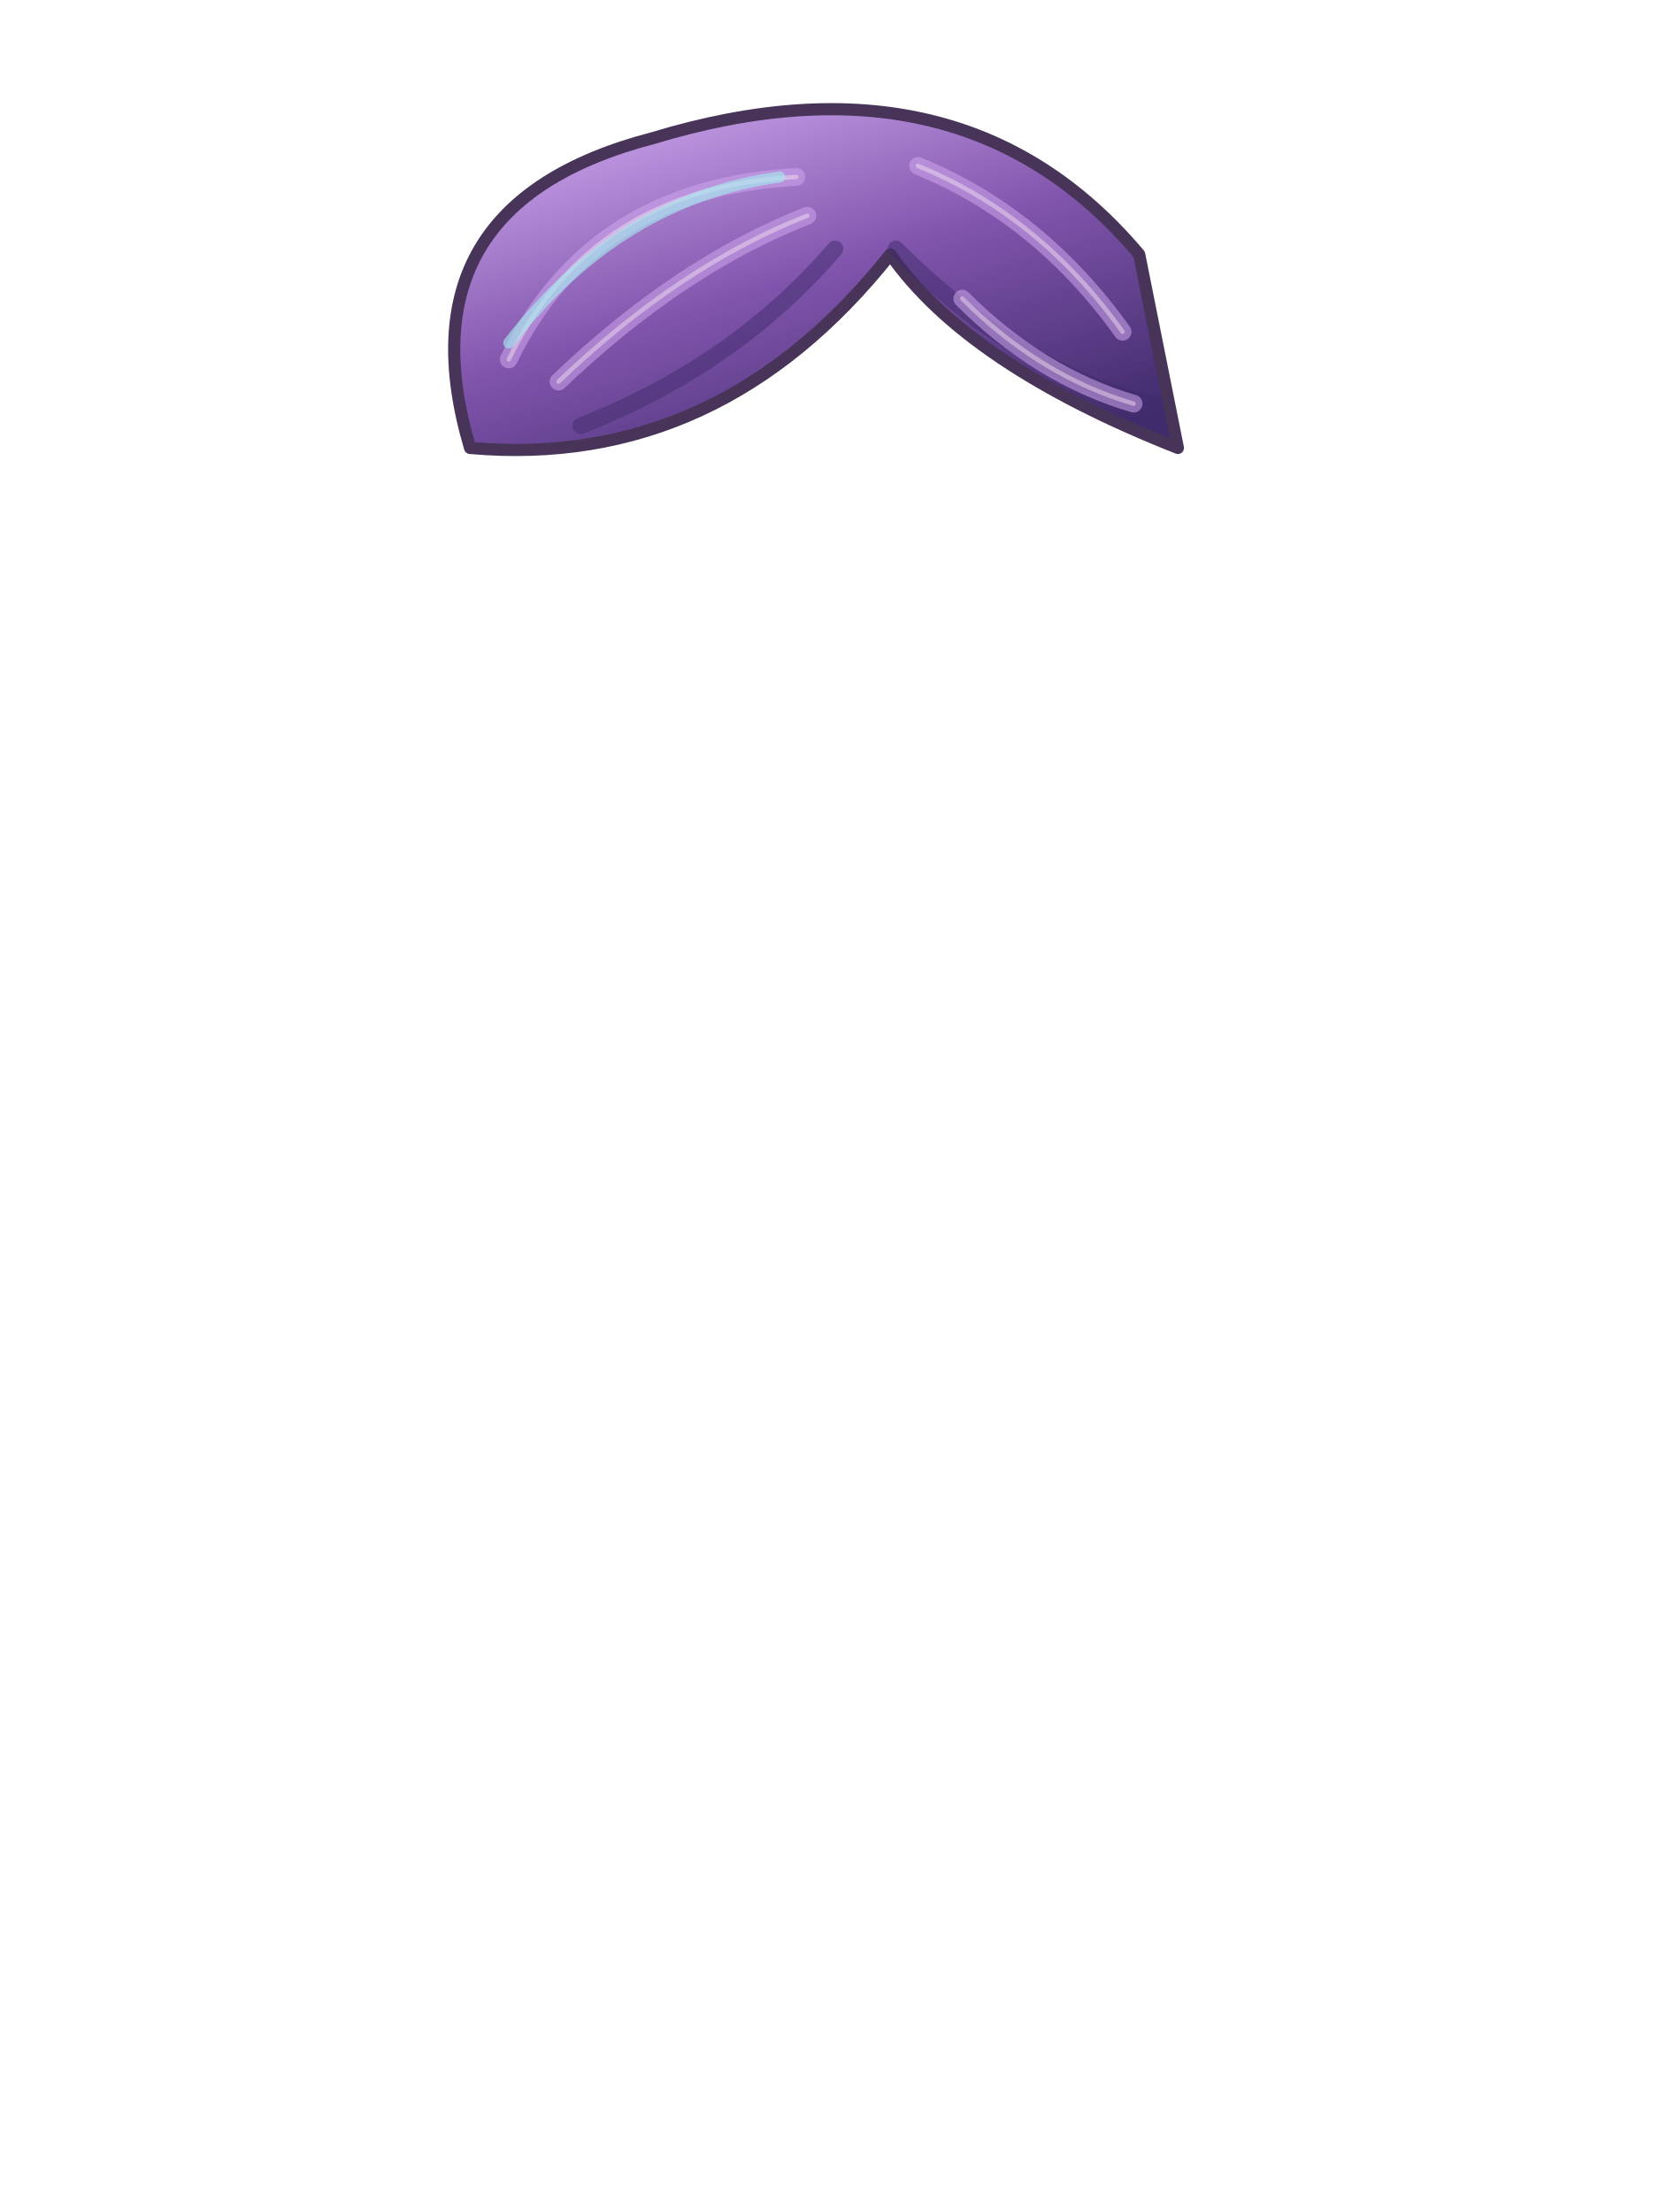
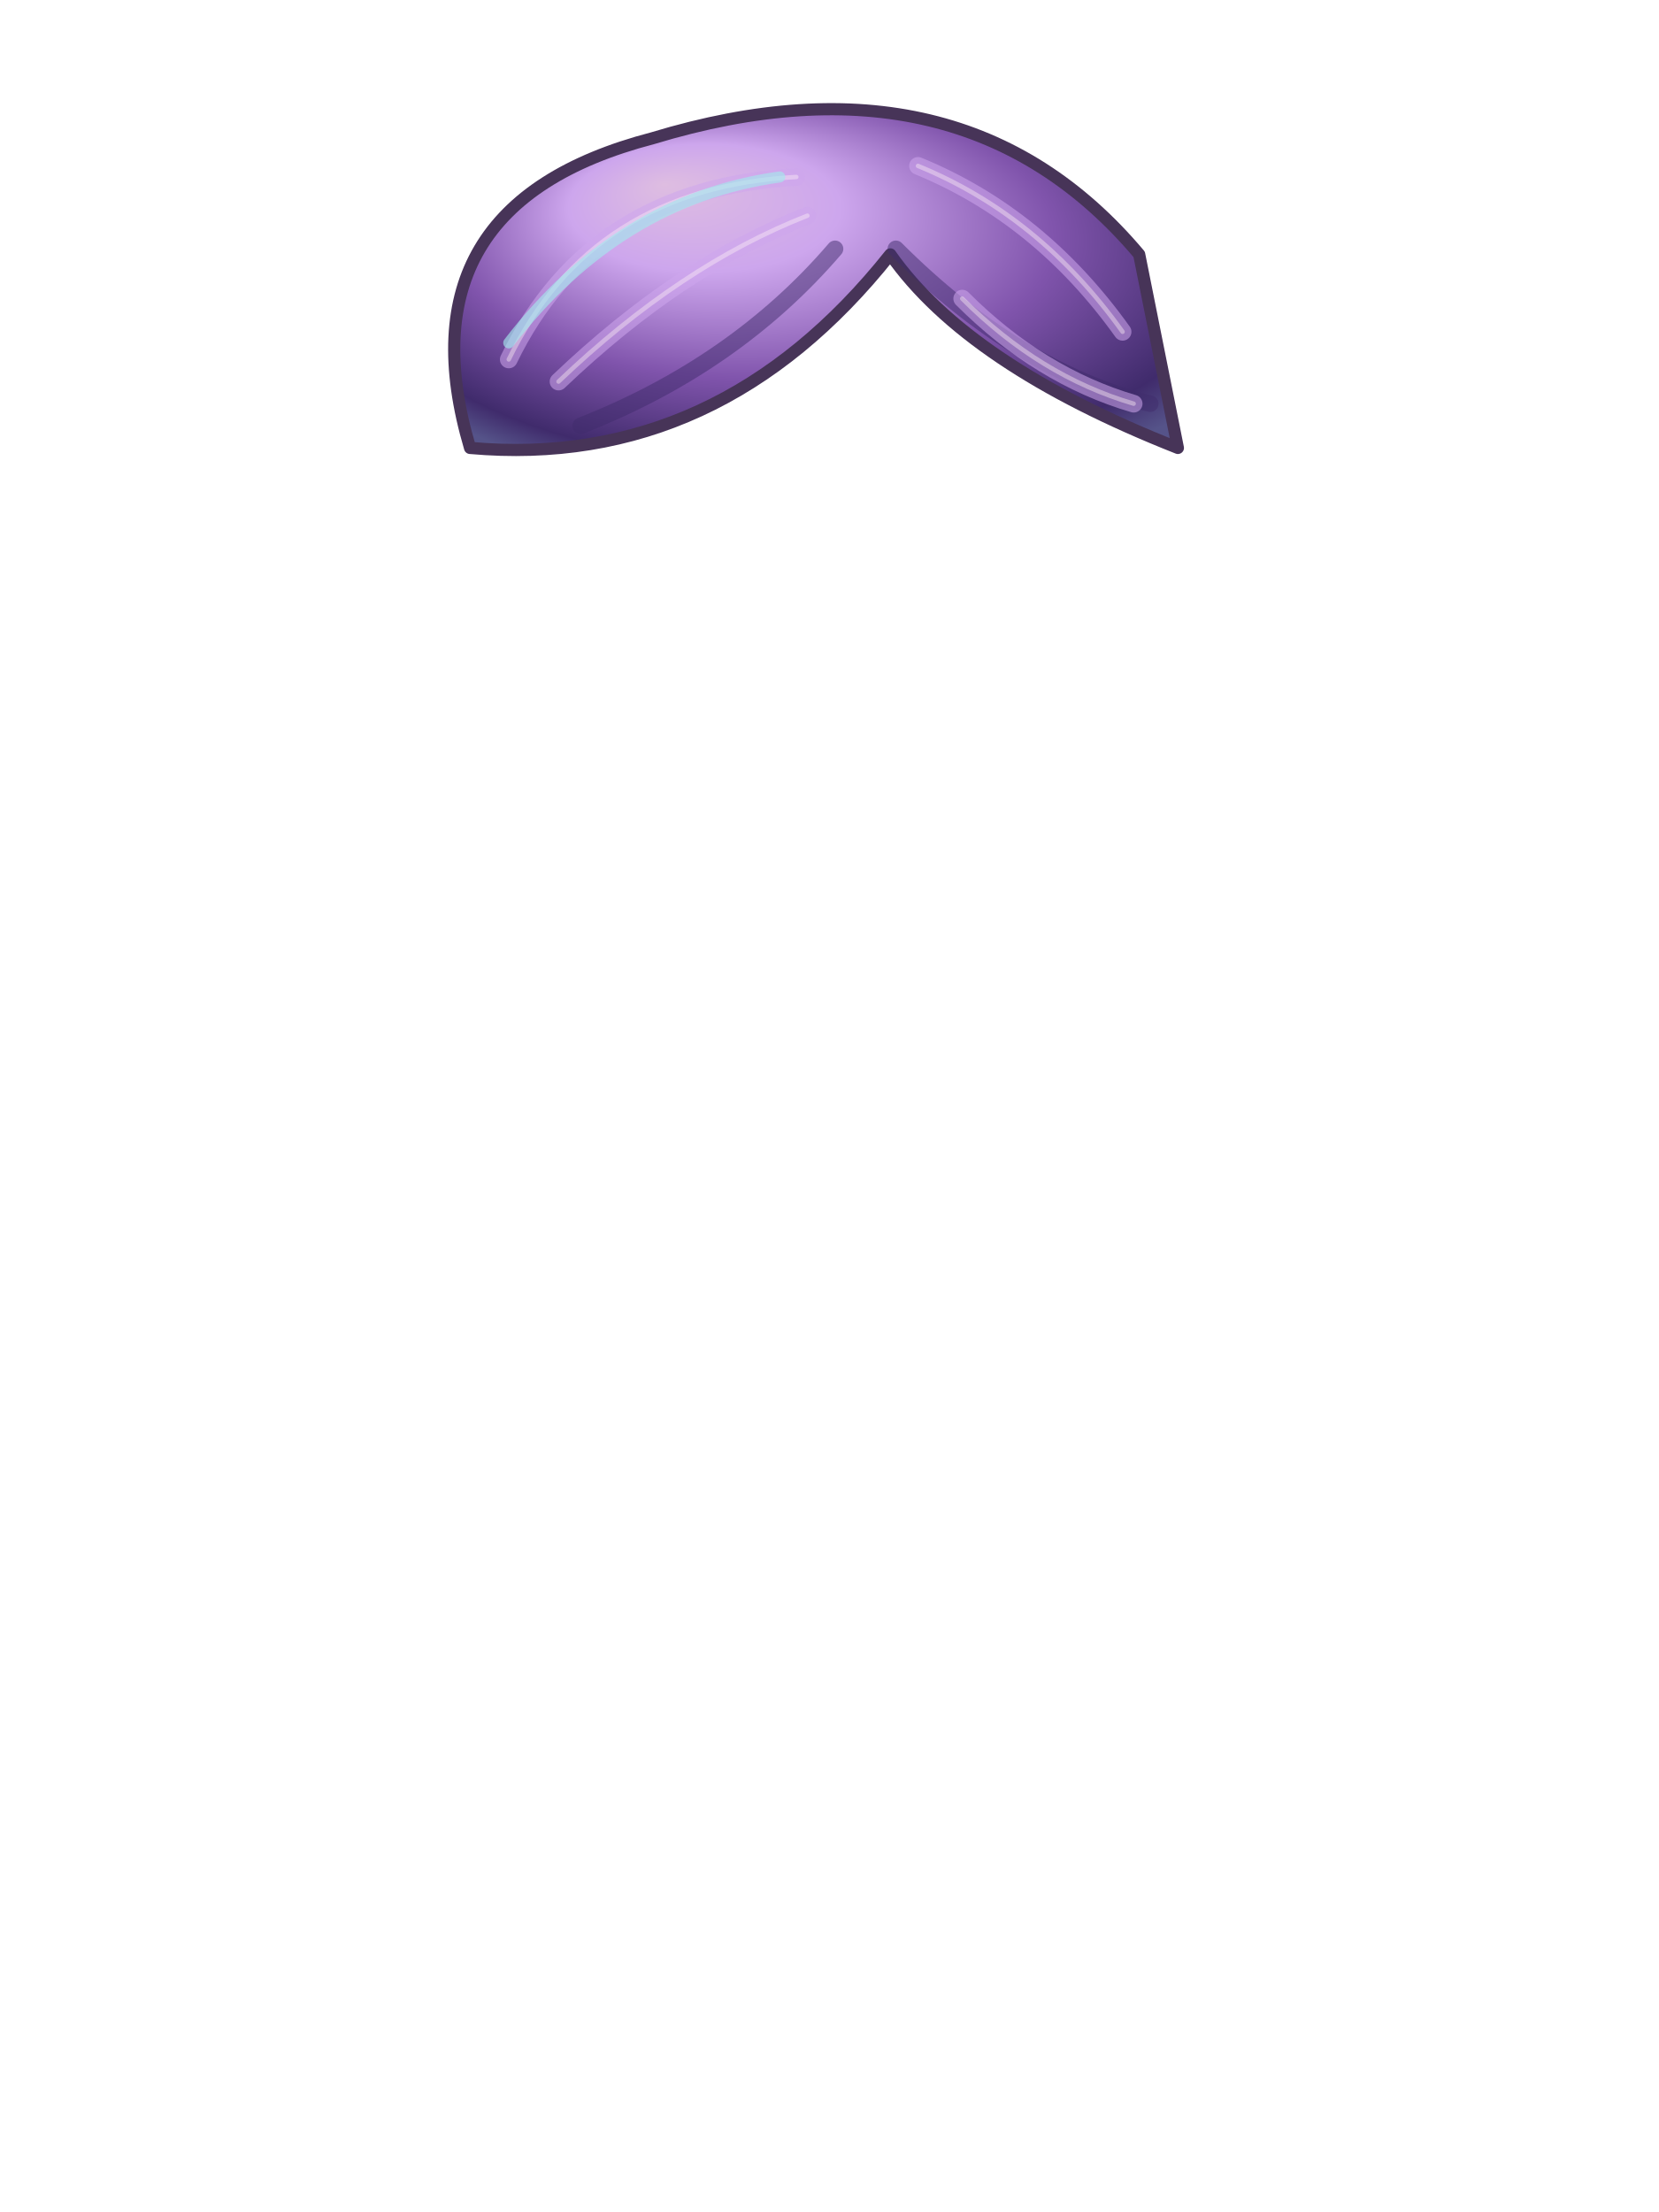
<svg xmlns="http://www.w3.org/2000/svg" viewBox="0 0 300 400">
  <defs>
-     <linearGradient id="locks" x1=".15" y1="0" x2=".8" y2="1">
-       <stop offset="0.00" stop-color="#cda6ed" />
-       <stop offset="0.50" stop-color="#8054ac" />
-       <stop offset="1.00" stop-color="#402b6c" />
-     </linearGradient>
+     <radialGradient id="locks" cx=".49" cy=".47" fx=".29" fy=".22" r=".67">
+       <stop offset="0" stop-color="#debde1" />
+       <stop offset=".28" stop-color="#cda6ed" />
+       <stop offset=".62" stop-color="#8054ac" />
+       <stop offset=".9" stop-color="#402b6c" />
+       <stop offset="1" stop-color="#555389" />
+     </radialGradient>
    <clipPath id="locks-clip">
      <path d="M85 81Q72 37 118 25Q174 8 206 46L213 81Q175 66 161 46Q130 85 85 81Z" fill="none" />
    </clipPath>
  </defs>
  <path d="M85 81Q72 37 118 25Q174 8 206 46L213 81Q175 66 161 46Q130 85 85 81Z" fill="url(#locks)" stroke="#473458" stroke-width="2.2" stroke-linecap="round" stroke-linejoin="round" />
  <g clip-path="url(#locks-clip)">
    <path d="M105 77Q133 66 151 45M162 45Q184 67 208 73" fill="none" stroke="#402b6c" stroke-width="3" stroke-linecap="round" stroke-linejoin="round" opacity=".5" />
    <path d="M92 65Q107 34 144 32M101 69Q123 48 146 39M166 30Q188 39 203 60M174 54Q188 68 205 73" fill="none" stroke="#cda6ed" stroke-width="3.2" stroke-linecap="round" stroke-linejoin="round" opacity=".55" />
    <path d="M92 65Q107 34 144 32M101 69Q123 48 146 39M166 30Q188 39 203 60M174 54Q188 68 205 73" fill="none" stroke="#fff3f6" stroke-width="0.8" stroke-linecap="round" stroke-linejoin="round" opacity=".4" />
    <path d="M92 62Q112 36 141 32" fill="none" stroke="#a4e6ed" stroke-width="2" stroke-linecap="round" stroke-linejoin="round" opacity=".65" />
  </g>
</svg>
